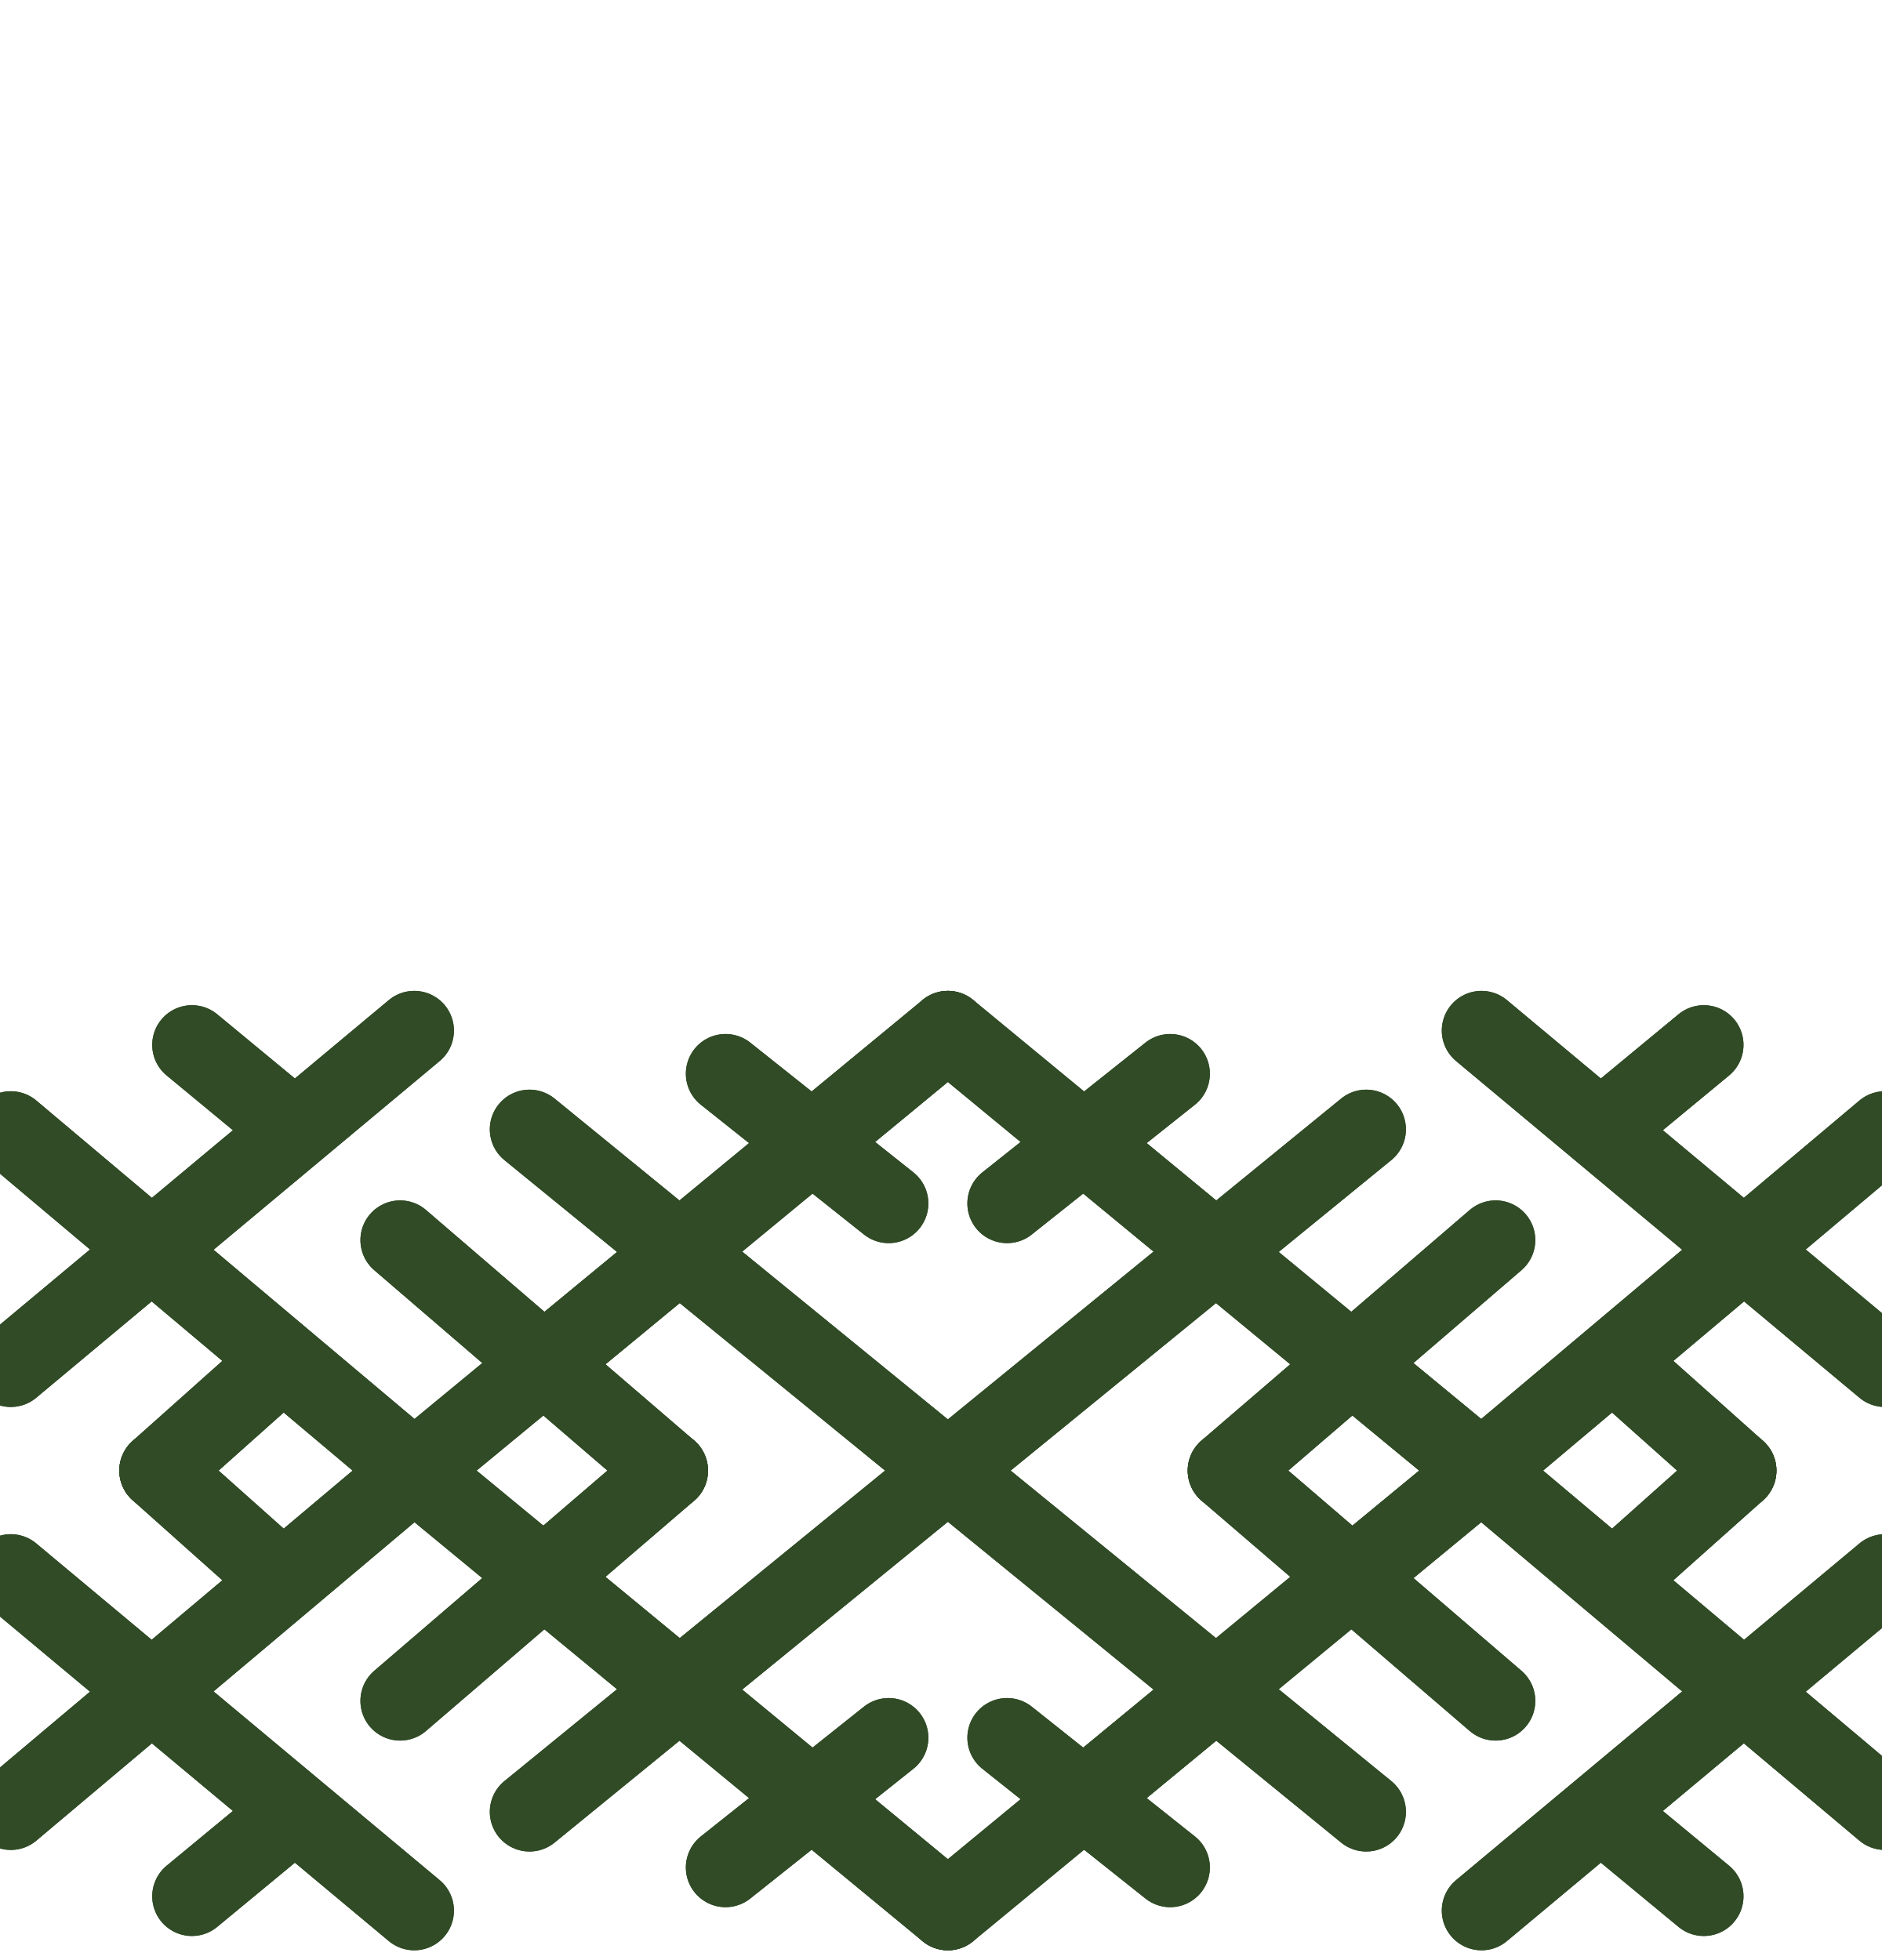
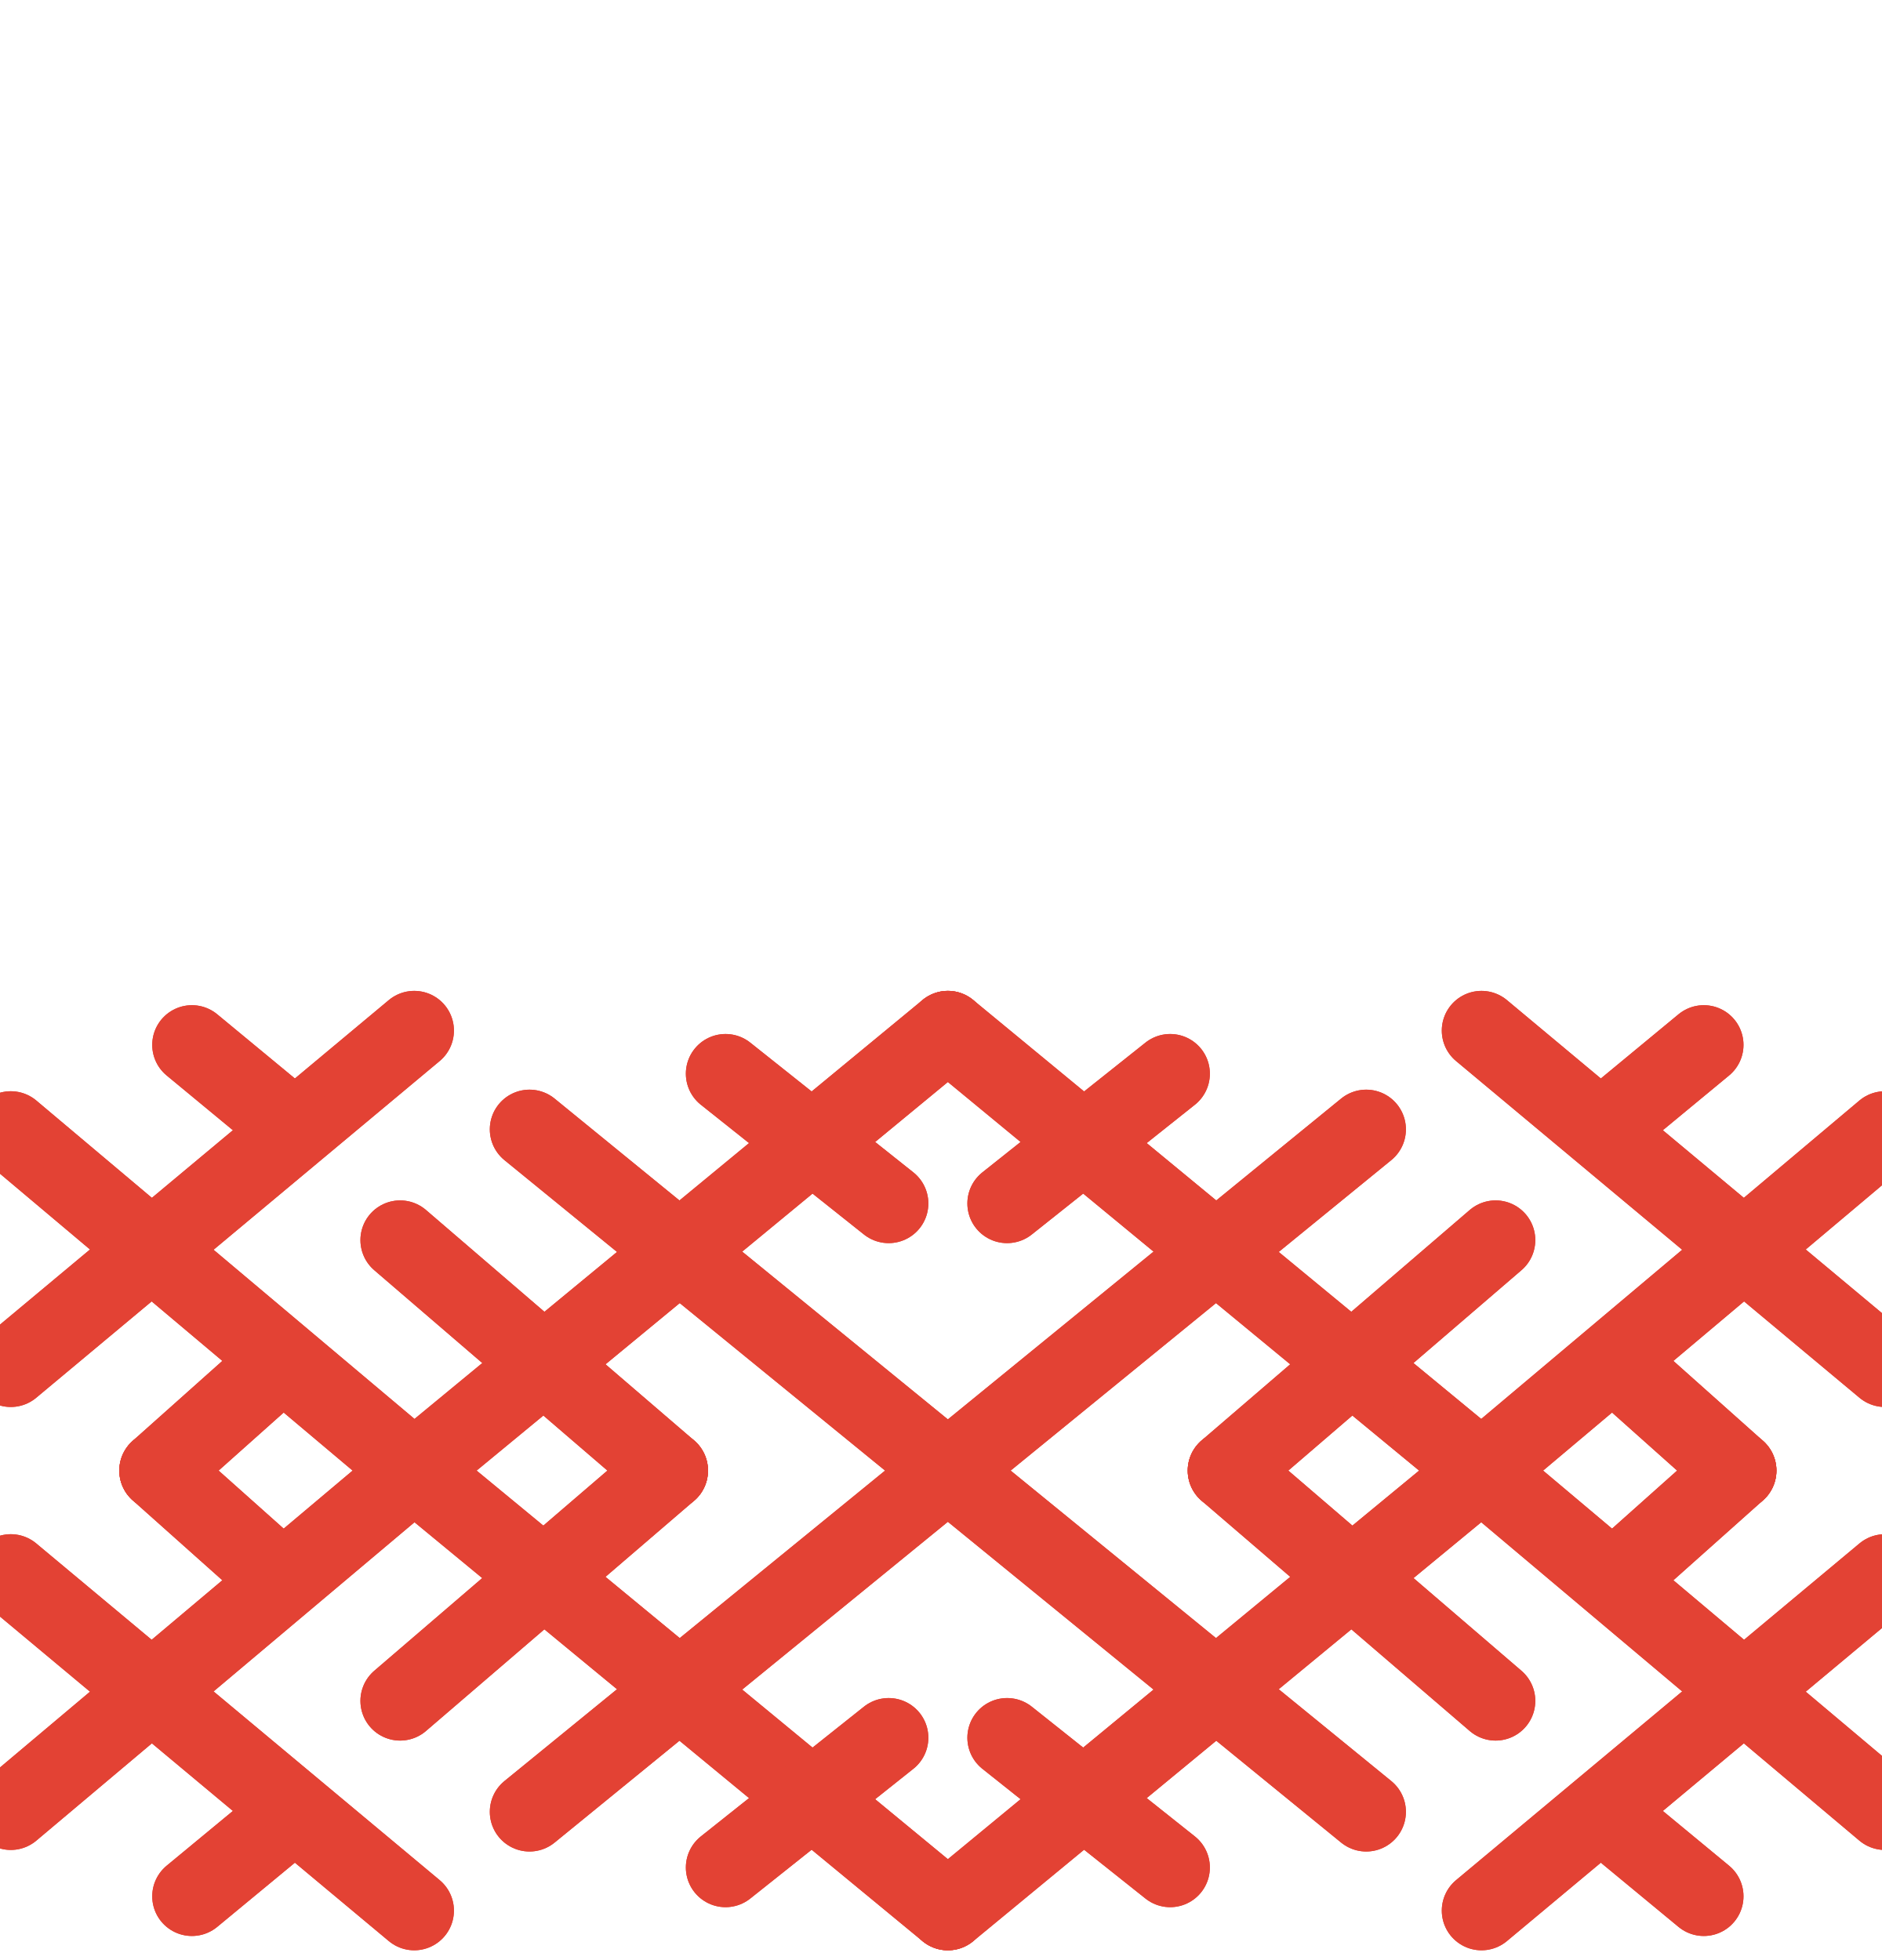
<svg xmlns="http://www.w3.org/2000/svg" id="Слой_1" data-name="Слой 1" viewBox="0 0 96 100">
  <defs>
    <style>

            .cls-2,
            .cls-3 {
                fill: none;
-                 stroke: #304b26;
+                 stroke: #e34234;;
                stroke-miterlimit: 10;
            }

            .cls-2 {
                stroke-linecap: round;
                stroke-width: 4.05px;
            }

            .cls-3 {
                stroke-width: 0.75px;
            }
        </style>
  </defs>
  <g>
    <g>
      <g>
        <line class="cls-1" x1="75.57" y1="75.03" x2="96.15" y2="57.7" />
        <line class="cls-1" x1="48.35" y1="52.58" x2="75.57" y2="75.03" />
        <line class="cls-1" x1="69.69" y1="57.62" x2="48.35" y2="75.03" />
        <g>
          <line class="cls-1" x1="62.61" y1="75.03" x2="76.29" y2="63.27" />
          <line class="cls-1" x1="51.37" y1="61.4" x2="59.69" y2="54.78" />
          <line class="cls-1" x1="88.59" y1="75.03" x2="82.38" y2="69.49" />
        </g>
        <g>
          <line class="cls-1" x1="96.15" y1="69.76" x2="75.57" y2="52.58" />
          <line class="cls-1" x1="81.89" y1="57.46" x2="86.91" y2="53.31" />
        </g>
      </g>
      <g>
        <line class="cls-2" x1="75.57" y1="75.03" x2="96.15" y2="57.7" />
        <line class="cls-2" x1="48.35" y1="52.58" x2="75.57" y2="75.03" />
        <line class="cls-2" x1="69.69" y1="57.62" x2="48.35" y2="75.03" />
        <g>
          <line class="cls-2" x1="62.61" y1="75.03" x2="76.29" y2="63.27" />
          <line class="cls-2" x1="51.37" y1="61.4" x2="59.69" y2="54.78" />
          <line class="cls-2" x1="88.59" y1="75.03" x2="82.38" y2="69.49" />
        </g>
        <g>
          <line class="cls-2" x1="96.15" y1="69.76" x2="75.57" y2="52.58" />
          <line class="cls-2" x1="81.89" y1="57.46" x2="86.91" y2="53.31" />
        </g>
      </g>
      <g>
        <line class="cls-3" x1="75.57" y1="75.03" x2="96.15" y2="57.7" />
        <line class="cls-3" x1="48.35" y1="52.58" x2="75.57" y2="75.03" />
        <line class="cls-3" x1="69.69" y1="57.62" x2="48.35" y2="75.03" />
        <g>
          <line class="cls-3" x1="62.61" y1="75.03" x2="76.29" y2="63.27" />
          <line class="cls-3" x1="51.37" y1="61.4" x2="59.69" y2="54.78" />
          <line class="cls-3" x1="88.59" y1="75.03" x2="82.38" y2="69.49" />
        </g>
        <g>
          <line class="cls-3" x1="96.15" y1="69.76" x2="75.57" y2="52.58" />
          <line class="cls-3" x1="81.89" y1="57.46" x2="86.91" y2="53.31" />
        </g>
      </g>
    </g>
    <g>
      <g>
        <line class="cls-1" x1="75.57" y1="75.03" x2="96.15" y2="57.7" />
        <line class="cls-1" x1="48.35" y1="52.58" x2="75.57" y2="75.03" />
        <line class="cls-1" x1="69.69" y1="57.62" x2="48.35" y2="75.03" />
        <g>
          <line class="cls-1" x1="62.61" y1="75.03" x2="76.29" y2="63.27" />
          <line class="cls-1" x1="51.37" y1="61.4" x2="59.69" y2="54.78" />
          <line class="cls-1" x1="88.59" y1="75.03" x2="82.38" y2="69.49" />
        </g>
        <g>
          <line class="cls-1" x1="96.15" y1="69.76" x2="75.57" y2="52.58" />
          <line class="cls-1" x1="81.89" y1="57.46" x2="86.91" y2="53.31" />
        </g>
      </g>
      <g>
        <line class="cls-2" x1="75.57" y1="75.03" x2="96.15" y2="57.7" />
        <line class="cls-2" x1="48.35" y1="52.58" x2="75.57" y2="75.03" />
        <line class="cls-2" x1="69.69" y1="57.62" x2="48.35" y2="75.03" />
        <g>
          <line class="cls-2" x1="62.61" y1="75.03" x2="76.29" y2="63.27" />
          <line class="cls-2" x1="51.37" y1="61.4" x2="59.69" y2="54.78" />
          <line class="cls-2" x1="88.59" y1="75.03" x2="82.38" y2="69.49" />
        </g>
        <g>
          <line class="cls-2" x1="96.15" y1="69.76" x2="75.57" y2="52.58" />
          <line class="cls-2" x1="81.89" y1="57.46" x2="86.91" y2="53.31" />
        </g>
      </g>
      <g>
        <line class="cls-3" x1="75.57" y1="75.03" x2="96.15" y2="57.7" />
        <line class="cls-3" x1="48.35" y1="52.58" x2="75.57" y2="75.03" />
        <line class="cls-3" x1="69.69" y1="57.62" x2="48.35" y2="75.03" />
        <g>
          <line class="cls-3" x1="62.61" y1="75.03" x2="76.29" y2="63.27" />
          <line class="cls-3" x1="51.37" y1="61.4" x2="59.69" y2="54.78" />
          <line class="cls-3" x1="88.59" y1="75.03" x2="82.38" y2="69.49" />
        </g>
        <g>
          <line class="cls-3" x1="96.15" y1="69.76" x2="75.57" y2="52.58" />
          <line class="cls-3" x1="81.89" y1="57.46" x2="86.91" y2="53.31" />
        </g>
      </g>
    </g>
    <g>
      <g>
        <line class="cls-1" x1="75.57" y1="75.03" x2="96.15" y2="92.36" />
        <line class="cls-1" x1="48.35" y1="97.48" x2="75.57" y2="75.03" />
        <line class="cls-1" x1="69.69" y1="92.44" x2="48.35" y2="75.03" />
        <g>
          <line class="cls-1" x1="62.61" y1="75.03" x2="76.29" y2="86.78" />
          <line class="cls-1" x1="51.37" y1="88.66" x2="59.69" y2="95.28" />
          <line class="cls-1" x1="88.59" y1="75.03" x2="82.38" y2="80.57" />
        </g>
        <g>
          <line class="cls-1" x1="96.15" y1="80.3" x2="75.57" y2="97.48" />
          <line class="cls-1" x1="81.89" y1="92.6" x2="86.91" y2="96.75" />
        </g>
      </g>
      <g>
        <line class="cls-2" x1="75.57" y1="75.03" x2="96.15" y2="92.36" />
        <line class="cls-2" x1="48.35" y1="97.48" x2="75.57" y2="75.03" />
        <line class="cls-2" x1="69.69" y1="92.44" x2="48.35" y2="75.03" />
        <g>
          <line class="cls-2" x1="62.61" y1="75.03" x2="76.29" y2="86.78" />
          <line class="cls-2" x1="51.37" y1="88.66" x2="59.69" y2="95.28" />
          <line class="cls-2" x1="88.59" y1="75.03" x2="82.38" y2="80.57" />
        </g>
        <g>
          <line class="cls-2" x1="96.15" y1="80.3" x2="75.57" y2="97.48" />
          <line class="cls-2" x1="81.89" y1="92.6" x2="86.91" y2="96.75" />
        </g>
      </g>
      <g>
        <line class="cls-3" x1="75.57" y1="75.03" x2="96.15" y2="92.36" />
        <line class="cls-3" x1="48.35" y1="97.48" x2="75.57" y2="75.03" />
        <line class="cls-3" x1="69.69" y1="92.44" x2="48.35" y2="75.03" />
        <g>
          <line class="cls-3" x1="62.61" y1="75.03" x2="76.29" y2="86.78" />
          <line class="cls-3" x1="51.37" y1="88.66" x2="59.69" y2="95.28" />
          <line class="cls-3" x1="88.59" y1="75.03" x2="82.38" y2="80.57" />
        </g>
        <g>
          <line class="cls-3" x1="96.15" y1="80.3" x2="75.57" y2="97.48" />
          <line class="cls-3" x1="81.89" y1="92.6" x2="86.91" y2="96.75" />
        </g>
      </g>
    </g>
    <g>
      <g>
        <line class="cls-1" x1="75.57" y1="75.03" x2="96.15" y2="92.36" />
        <line class="cls-1" x1="48.35" y1="97.48" x2="75.57" y2="75.03" />
        <line class="cls-1" x1="69.69" y1="92.44" x2="48.35" y2="75.03" />
        <g>
          <line class="cls-1" x1="62.61" y1="75.03" x2="76.29" y2="86.78" />
          <line class="cls-1" x1="51.37" y1="88.66" x2="59.69" y2="95.28" />
          <line class="cls-1" x1="88.59" y1="75.03" x2="82.38" y2="80.57" />
        </g>
        <g>
          <line class="cls-1" x1="96.15" y1="80.3" x2="75.57" y2="97.48" />
          <line class="cls-1" x1="81.89" y1="92.6" x2="86.91" y2="96.75" />
        </g>
      </g>
      <g>
        <line class="cls-2" x1="75.57" y1="75.03" x2="96.15" y2="92.36" />
        <line class="cls-2" x1="48.35" y1="97.48" x2="75.57" y2="75.03" />
        <line class="cls-2" x1="69.69" y1="92.44" x2="48.35" y2="75.03" />
        <g>
          <line class="cls-2" x1="62.61" y1="75.03" x2="76.29" y2="86.78" />
          <line class="cls-2" x1="51.37" y1="88.66" x2="59.69" y2="95.28" />
          <line class="cls-2" x1="88.59" y1="75.03" x2="82.38" y2="80.57" />
        </g>
        <g>
          <line class="cls-2" x1="96.15" y1="80.3" x2="75.57" y2="97.48" />
          <line class="cls-2" x1="81.89" y1="92.6" x2="86.91" y2="96.75" />
        </g>
      </g>
      <g>
        <line class="cls-3" x1="75.57" y1="75.03" x2="96.15" y2="92.36" />
        <line class="cls-3" x1="48.35" y1="97.48" x2="75.57" y2="75.03" />
        <line class="cls-3" x1="69.69" y1="92.44" x2="48.35" y2="75.03" />
        <g>
          <line class="cls-3" x1="62.61" y1="75.03" x2="76.29" y2="86.78" />
          <line class="cls-3" x1="51.37" y1="88.66" x2="59.69" y2="95.28" />
          <line class="cls-3" x1="88.59" y1="75.03" x2="82.38" y2="80.57" />
        </g>
        <g>
          <line class="cls-3" x1="96.15" y1="80.3" x2="75.57" y2="97.48" />
          <line class="cls-3" x1="81.89" y1="92.6" x2="86.91" y2="96.75" />
        </g>
      </g>
    </g>
    <g>
      <g>
        <line class="cls-1" x1="21.13" y1="75.03" x2="0.55" y2="57.7" />
        <line class="cls-1" x1="48.35" y1="52.58" x2="21.13" y2="75.03" />
        <line class="cls-1" x1="27.01" y1="57.62" x2="48.35" y2="75.03" />
        <g>
          <line class="cls-1" x1="34.09" y1="75.03" x2="20.41" y2="63.27" />
          <line class="cls-1" x1="45.33" y1="61.4" x2="37.01" y2="54.78" />
          <line class="cls-1" x1="8.11" y1="75.03" x2="14.32" y2="69.49" />
        </g>
        <g>
          <line class="cls-1" x1="0.55" y1="69.76" x2="21.13" y2="52.58" />
          <line class="cls-1" x1="14.81" y1="57.46" x2="9.79" y2="53.31" />
        </g>
      </g>
      <g>
        <line class="cls-2" x1="21.13" y1="75.03" x2="0.55" y2="57.7" />
        <line class="cls-2" x1="48.35" y1="52.58" x2="21.13" y2="75.03" />
        <line class="cls-2" x1="27.01" y1="57.62" x2="48.35" y2="75.03" />
        <g>
          <line class="cls-2" x1="34.09" y1="75.03" x2="20.41" y2="63.27" />
          <line class="cls-2" x1="45.33" y1="61.4" x2="37.01" y2="54.78" />
          <line class="cls-2" x1="8.11" y1="75.03" x2="14.32" y2="69.49" />
        </g>
        <g>
          <line class="cls-2" x1="0.55" y1="69.76" x2="21.13" y2="52.58" />
          <line class="cls-2" x1="14.81" y1="57.46" x2="9.79" y2="53.31" />
        </g>
      </g>
      <g>
        <line class="cls-3" x1="21.13" y1="75.03" x2="0.55" y2="57.7" />
        <line class="cls-3" x1="48.35" y1="52.58" x2="21.13" y2="75.03" />
        <line class="cls-3" x1="27.01" y1="57.62" x2="48.35" y2="75.03" />
        <g>
          <line class="cls-3" x1="34.09" y1="75.03" x2="20.41" y2="63.27" />
          <line class="cls-3" x1="45.33" y1="61.4" x2="37.01" y2="54.78" />
          <line class="cls-3" x1="8.11" y1="75.03" x2="14.32" y2="69.49" />
        </g>
        <g>
          <line class="cls-3" x1="0.55" y1="69.76" x2="21.13" y2="52.58" />
          <line class="cls-3" x1="14.81" y1="57.46" x2="9.79" y2="53.31" />
        </g>
      </g>
    </g>
    <g>
      <g>
        <line class="cls-1" x1="21.13" y1="75.03" x2="0.55" y2="57.7" />
        <line class="cls-1" x1="48.35" y1="52.58" x2="21.13" y2="75.03" />
        <line class="cls-1" x1="27.01" y1="57.62" x2="48.35" y2="75.03" />
        <g>
          <line class="cls-1" x1="34.09" y1="75.03" x2="20.41" y2="63.27" />
          <line class="cls-1" x1="45.33" y1="61.4" x2="37.01" y2="54.78" />
          <line class="cls-1" x1="8.11" y1="75.03" x2="14.32" y2="69.49" />
        </g>
        <g>
          <line class="cls-1" x1="0.55" y1="69.76" x2="21.13" y2="52.58" />
          <line class="cls-1" x1="14.81" y1="57.46" x2="9.79" y2="53.31" />
        </g>
      </g>
      <g>
        <line class="cls-2" x1="21.13" y1="75.03" x2="0.55" y2="57.7" />
        <line class="cls-2" x1="48.35" y1="52.58" x2="21.13" y2="75.03" />
        <line class="cls-2" x1="27.01" y1="57.62" x2="48.35" y2="75.03" />
        <g>
          <line class="cls-2" x1="34.09" y1="75.03" x2="20.41" y2="63.27" />
          <line class="cls-2" x1="45.33" y1="61.4" x2="37.01" y2="54.78" />
          <line class="cls-2" x1="8.11" y1="75.03" x2="14.32" y2="69.49" />
        </g>
        <g>
          <line class="cls-2" x1="0.55" y1="69.76" x2="21.13" y2="52.58" />
          <line class="cls-2" x1="14.81" y1="57.46" x2="9.79" y2="53.31" />
        </g>
      </g>
      <g>
        <line class="cls-3" x1="21.13" y1="75.03" x2="0.55" y2="57.7" />
        <line class="cls-3" x1="48.35" y1="52.58" x2="21.13" y2="75.03" />
        <line class="cls-3" x1="27.01" y1="57.62" x2="48.35" y2="75.03" />
        <g>
          <line class="cls-3" x1="34.09" y1="75.03" x2="20.41" y2="63.27" />
          <line class="cls-3" x1="45.33" y1="61.4" x2="37.01" y2="54.78" />
          <line class="cls-3" x1="8.11" y1="75.03" x2="14.32" y2="69.49" />
        </g>
        <g>
          <line class="cls-3" x1="0.55" y1="69.76" x2="21.13" y2="52.58" />
          <line class="cls-3" x1="14.81" y1="57.46" x2="9.79" y2="53.31" />
        </g>
      </g>
    </g>
    <g>
      <g>
        <line class="cls-1" x1="21.13" y1="75.03" x2="0.55" y2="92.36" />
        <line class="cls-1" x1="48.35" y1="97.48" x2="21.13" y2="75.03" />
        <line class="cls-1" x1="27.01" y1="92.44" x2="48.35" y2="75.03" />
        <g>
          <line class="cls-1" x1="34.09" y1="75.03" x2="20.41" y2="86.78" />
          <line class="cls-1" x1="45.33" y1="88.66" x2="37.01" y2="95.28" />
          <line class="cls-1" x1="8.11" y1="75.03" x2="14.32" y2="80.57" />
        </g>
        <g>
          <line class="cls-1" x1="0.55" y1="80.3" x2="21.13" y2="97.48" />
          <line class="cls-1" x1="14.81" y1="92.6" x2="9.79" y2="96.75" />
        </g>
      </g>
      <g>
        <line class="cls-2" x1="21.13" y1="75.03" x2="0.55" y2="92.36" />
        <line class="cls-2" x1="48.35" y1="97.48" x2="21.13" y2="75.03" />
        <line class="cls-2" x1="27.01" y1="92.44" x2="48.35" y2="75.03" />
        <g>
          <line class="cls-2" x1="34.09" y1="75.03" x2="20.41" y2="86.78" />
          <line class="cls-2" x1="45.33" y1="88.66" x2="37.01" y2="95.28" />
          <line class="cls-2" x1="8.11" y1="75.03" x2="14.32" y2="80.57" />
        </g>
        <g>
          <line class="cls-2" x1="0.55" y1="80.3" x2="21.13" y2="97.48" />
          <line class="cls-2" x1="14.81" y1="92.6" x2="9.79" y2="96.75" />
        </g>
      </g>
      <g>
        <line class="cls-3" x1="21.13" y1="75.03" x2="0.55" y2="92.36" />
        <line class="cls-3" x1="48.35" y1="97.48" x2="21.13" y2="75.03" />
        <line class="cls-3" x1="27.01" y1="92.44" x2="48.35" y2="75.03" />
        <g>
          <line class="cls-3" x1="34.09" y1="75.03" x2="20.41" y2="86.78" />
          <line class="cls-3" x1="45.33" y1="88.66" x2="37.01" y2="95.28" />
          <line class="cls-3" x1="8.11" y1="75.03" x2="14.32" y2="80.57" />
        </g>
        <g>
          <line class="cls-3" x1="0.55" y1="80.3" x2="21.13" y2="97.48" />
          <line class="cls-3" x1="14.81" y1="92.6" x2="9.79" y2="96.75" />
        </g>
      </g>
    </g>
    <g>
      <g>
        <line class="cls-1" x1="21.13" y1="75.03" x2="0.55" y2="92.36" />
        <line class="cls-1" x1="48.35" y1="97.48" x2="21.13" y2="75.03" />
        <line class="cls-1" x1="27.01" y1="92.44" x2="48.35" y2="75.03" />
        <g>
          <line class="cls-1" x1="34.09" y1="75.03" x2="20.41" y2="86.78" />
          <line class="cls-1" x1="45.33" y1="88.66" x2="37.01" y2="95.28" />
          <line class="cls-1" x1="8.11" y1="75.03" x2="14.32" y2="80.57" />
        </g>
        <g>
          <line class="cls-1" x1="0.55" y1="80.3" x2="21.13" y2="97.48" />
          <line class="cls-1" x1="14.81" y1="92.6" x2="9.79" y2="96.75" />
        </g>
      </g>
      <g>
        <line class="cls-2" x1="21.13" y1="75.03" x2="0.55" y2="92.36" />
        <line class="cls-2" x1="48.35" y1="97.48" x2="21.13" y2="75.03" />
        <line class="cls-2" x1="27.01" y1="92.44" x2="48.35" y2="75.03" />
        <g>
          <line class="cls-2" x1="34.09" y1="75.03" x2="20.41" y2="86.78" />
          <line class="cls-2" x1="45.33" y1="88.66" x2="37.01" y2="95.28" />
          <line class="cls-2" x1="8.11" y1="75.03" x2="14.32" y2="80.57" />
        </g>
        <g>
          <line class="cls-2" x1="0.55" y1="80.3" x2="21.13" y2="97.48" />
          <line class="cls-2" x1="14.81" y1="92.6" x2="9.79" y2="96.75" />
        </g>
      </g>
      <g>
        <line class="cls-3" x1="21.13" y1="75.03" x2="0.55" y2="92.36" />
        <line class="cls-3" x1="48.35" y1="97.48" x2="21.13" y2="75.03" />
        <line class="cls-3" x1="27.01" y1="92.44" x2="48.35" y2="75.03" />
        <g>
          <line class="cls-3" x1="34.09" y1="75.03" x2="20.41" y2="86.78" />
          <line class="cls-3" x1="45.33" y1="88.66" x2="37.01" y2="95.28" />
          <line class="cls-3" x1="8.11" y1="75.03" x2="14.32" y2="80.57" />
        </g>
        <g>
          <line class="cls-3" x1="0.55" y1="80.3" x2="21.13" y2="97.48" />
          <line class="cls-3" x1="14.81" y1="92.6" x2="9.79" y2="96.75" />
        </g>
      </g>
    </g>
  </g>
</svg>
